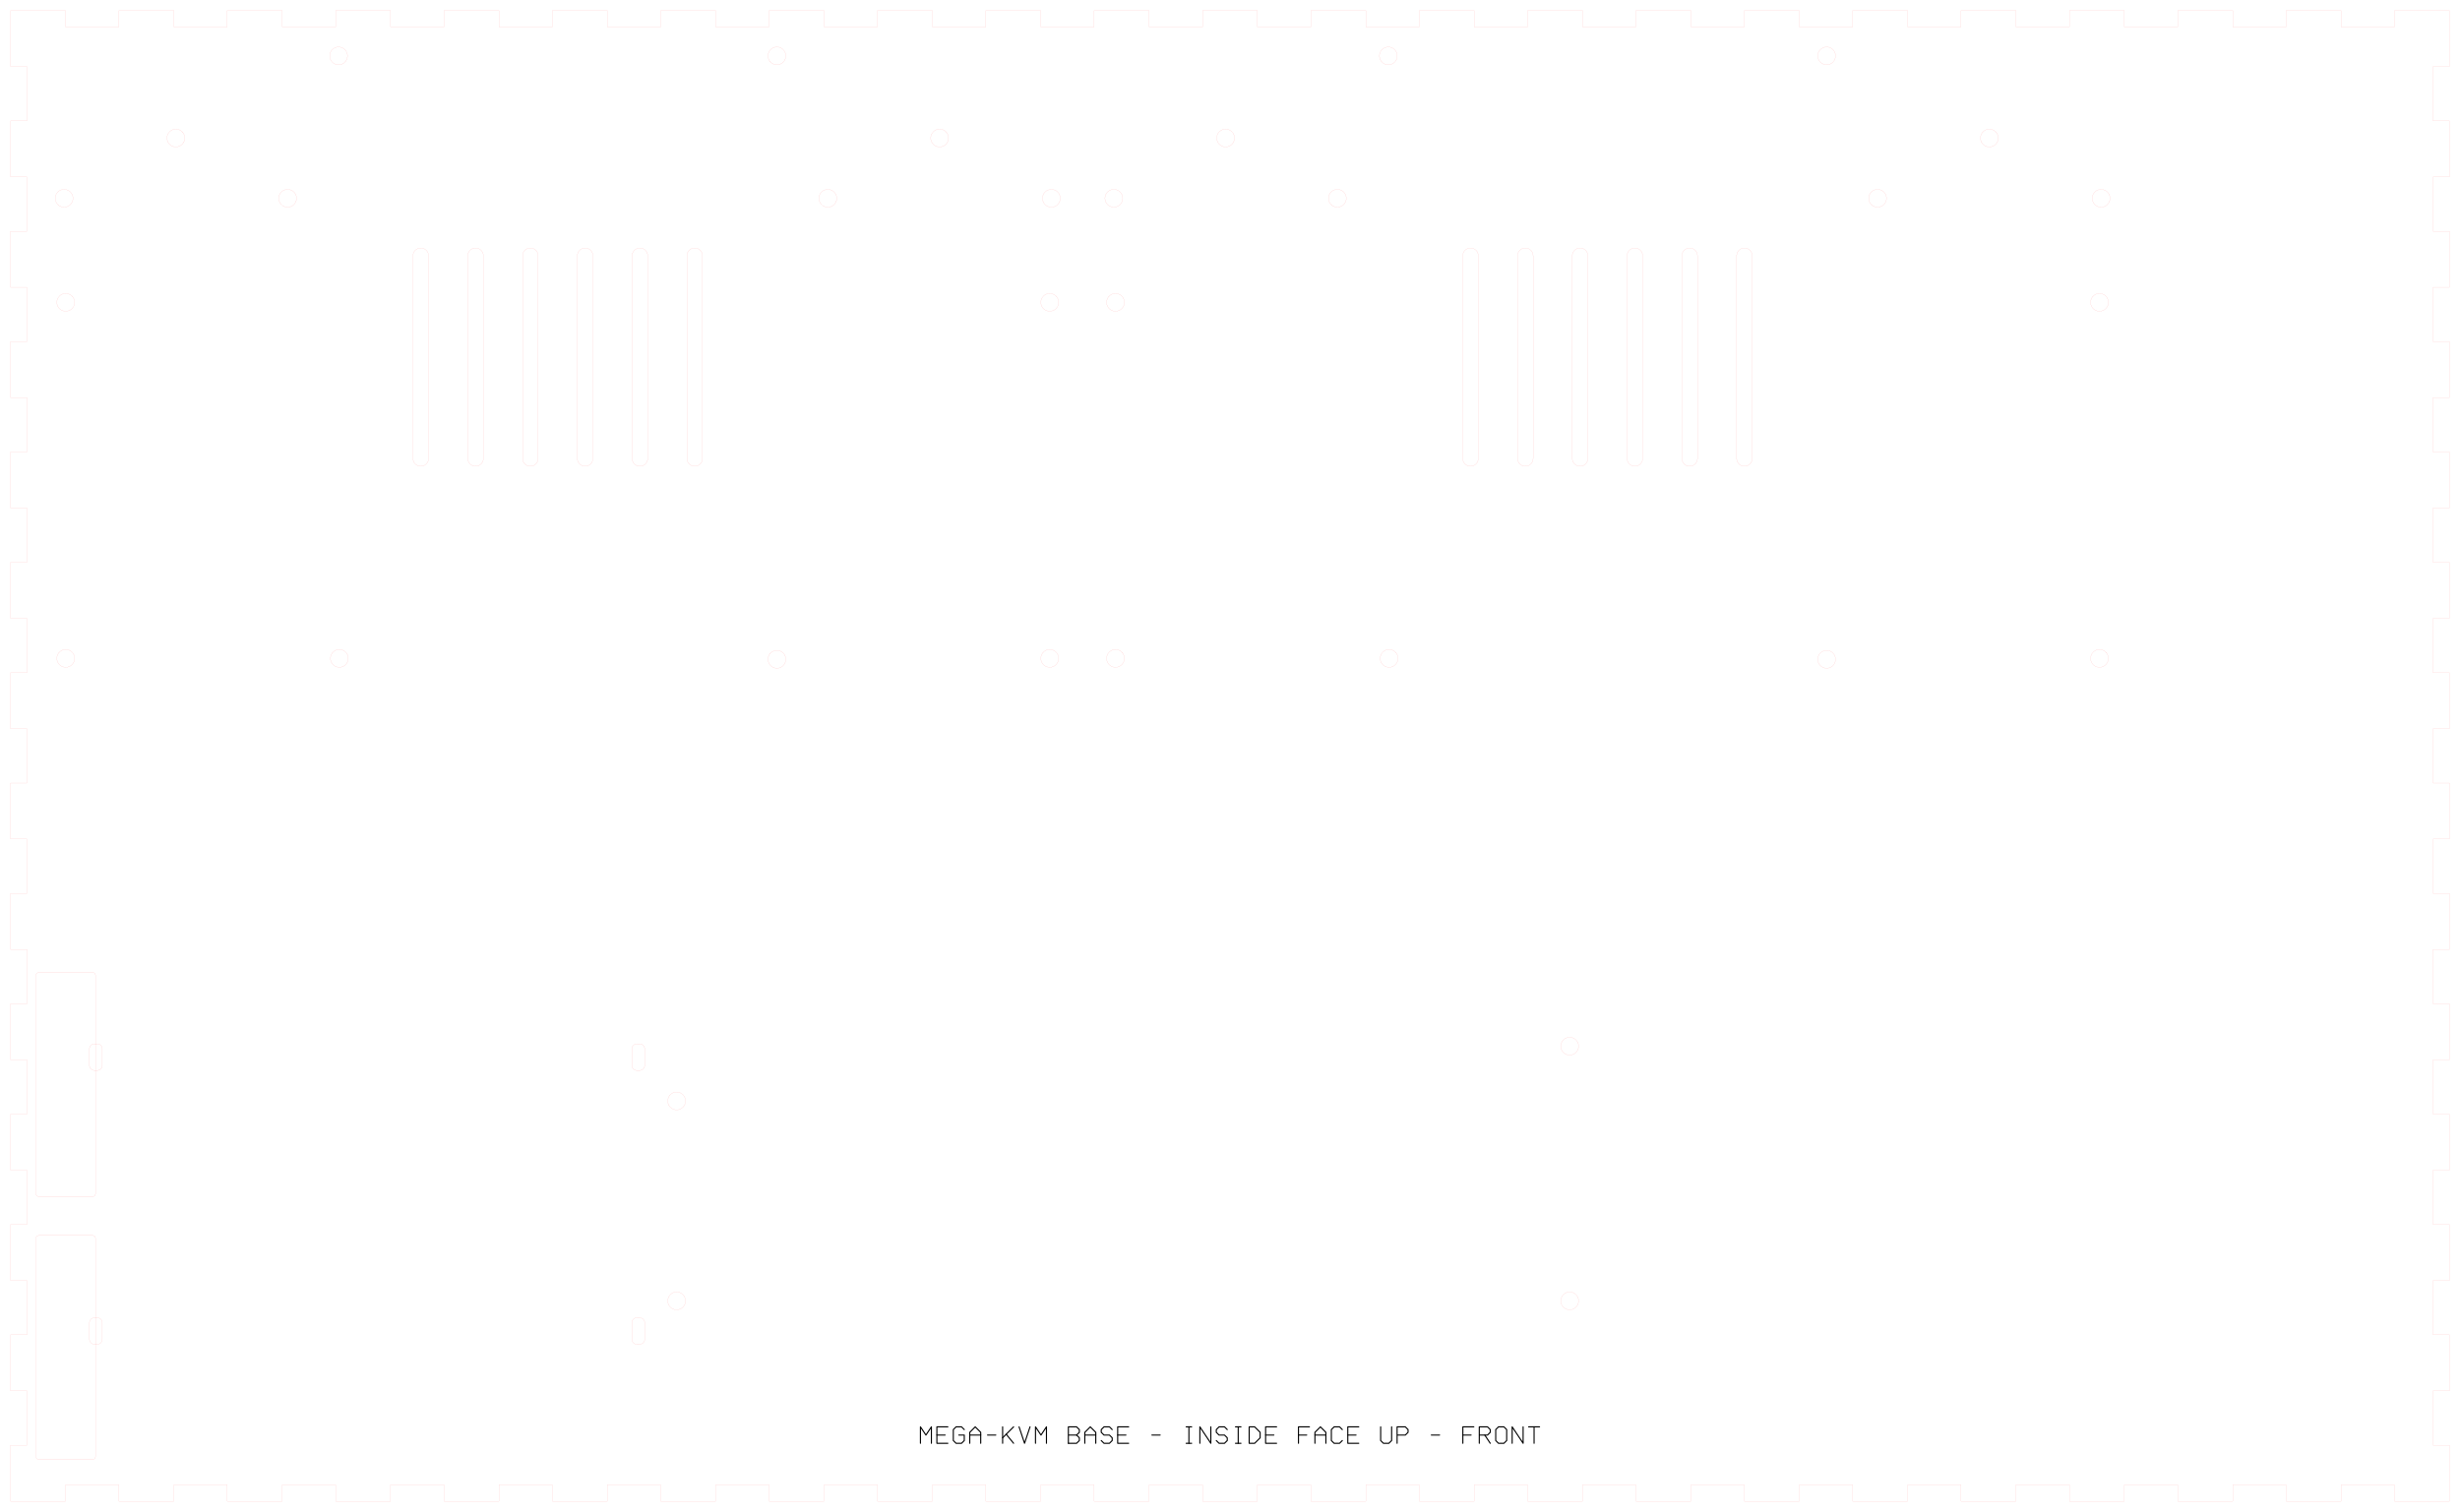
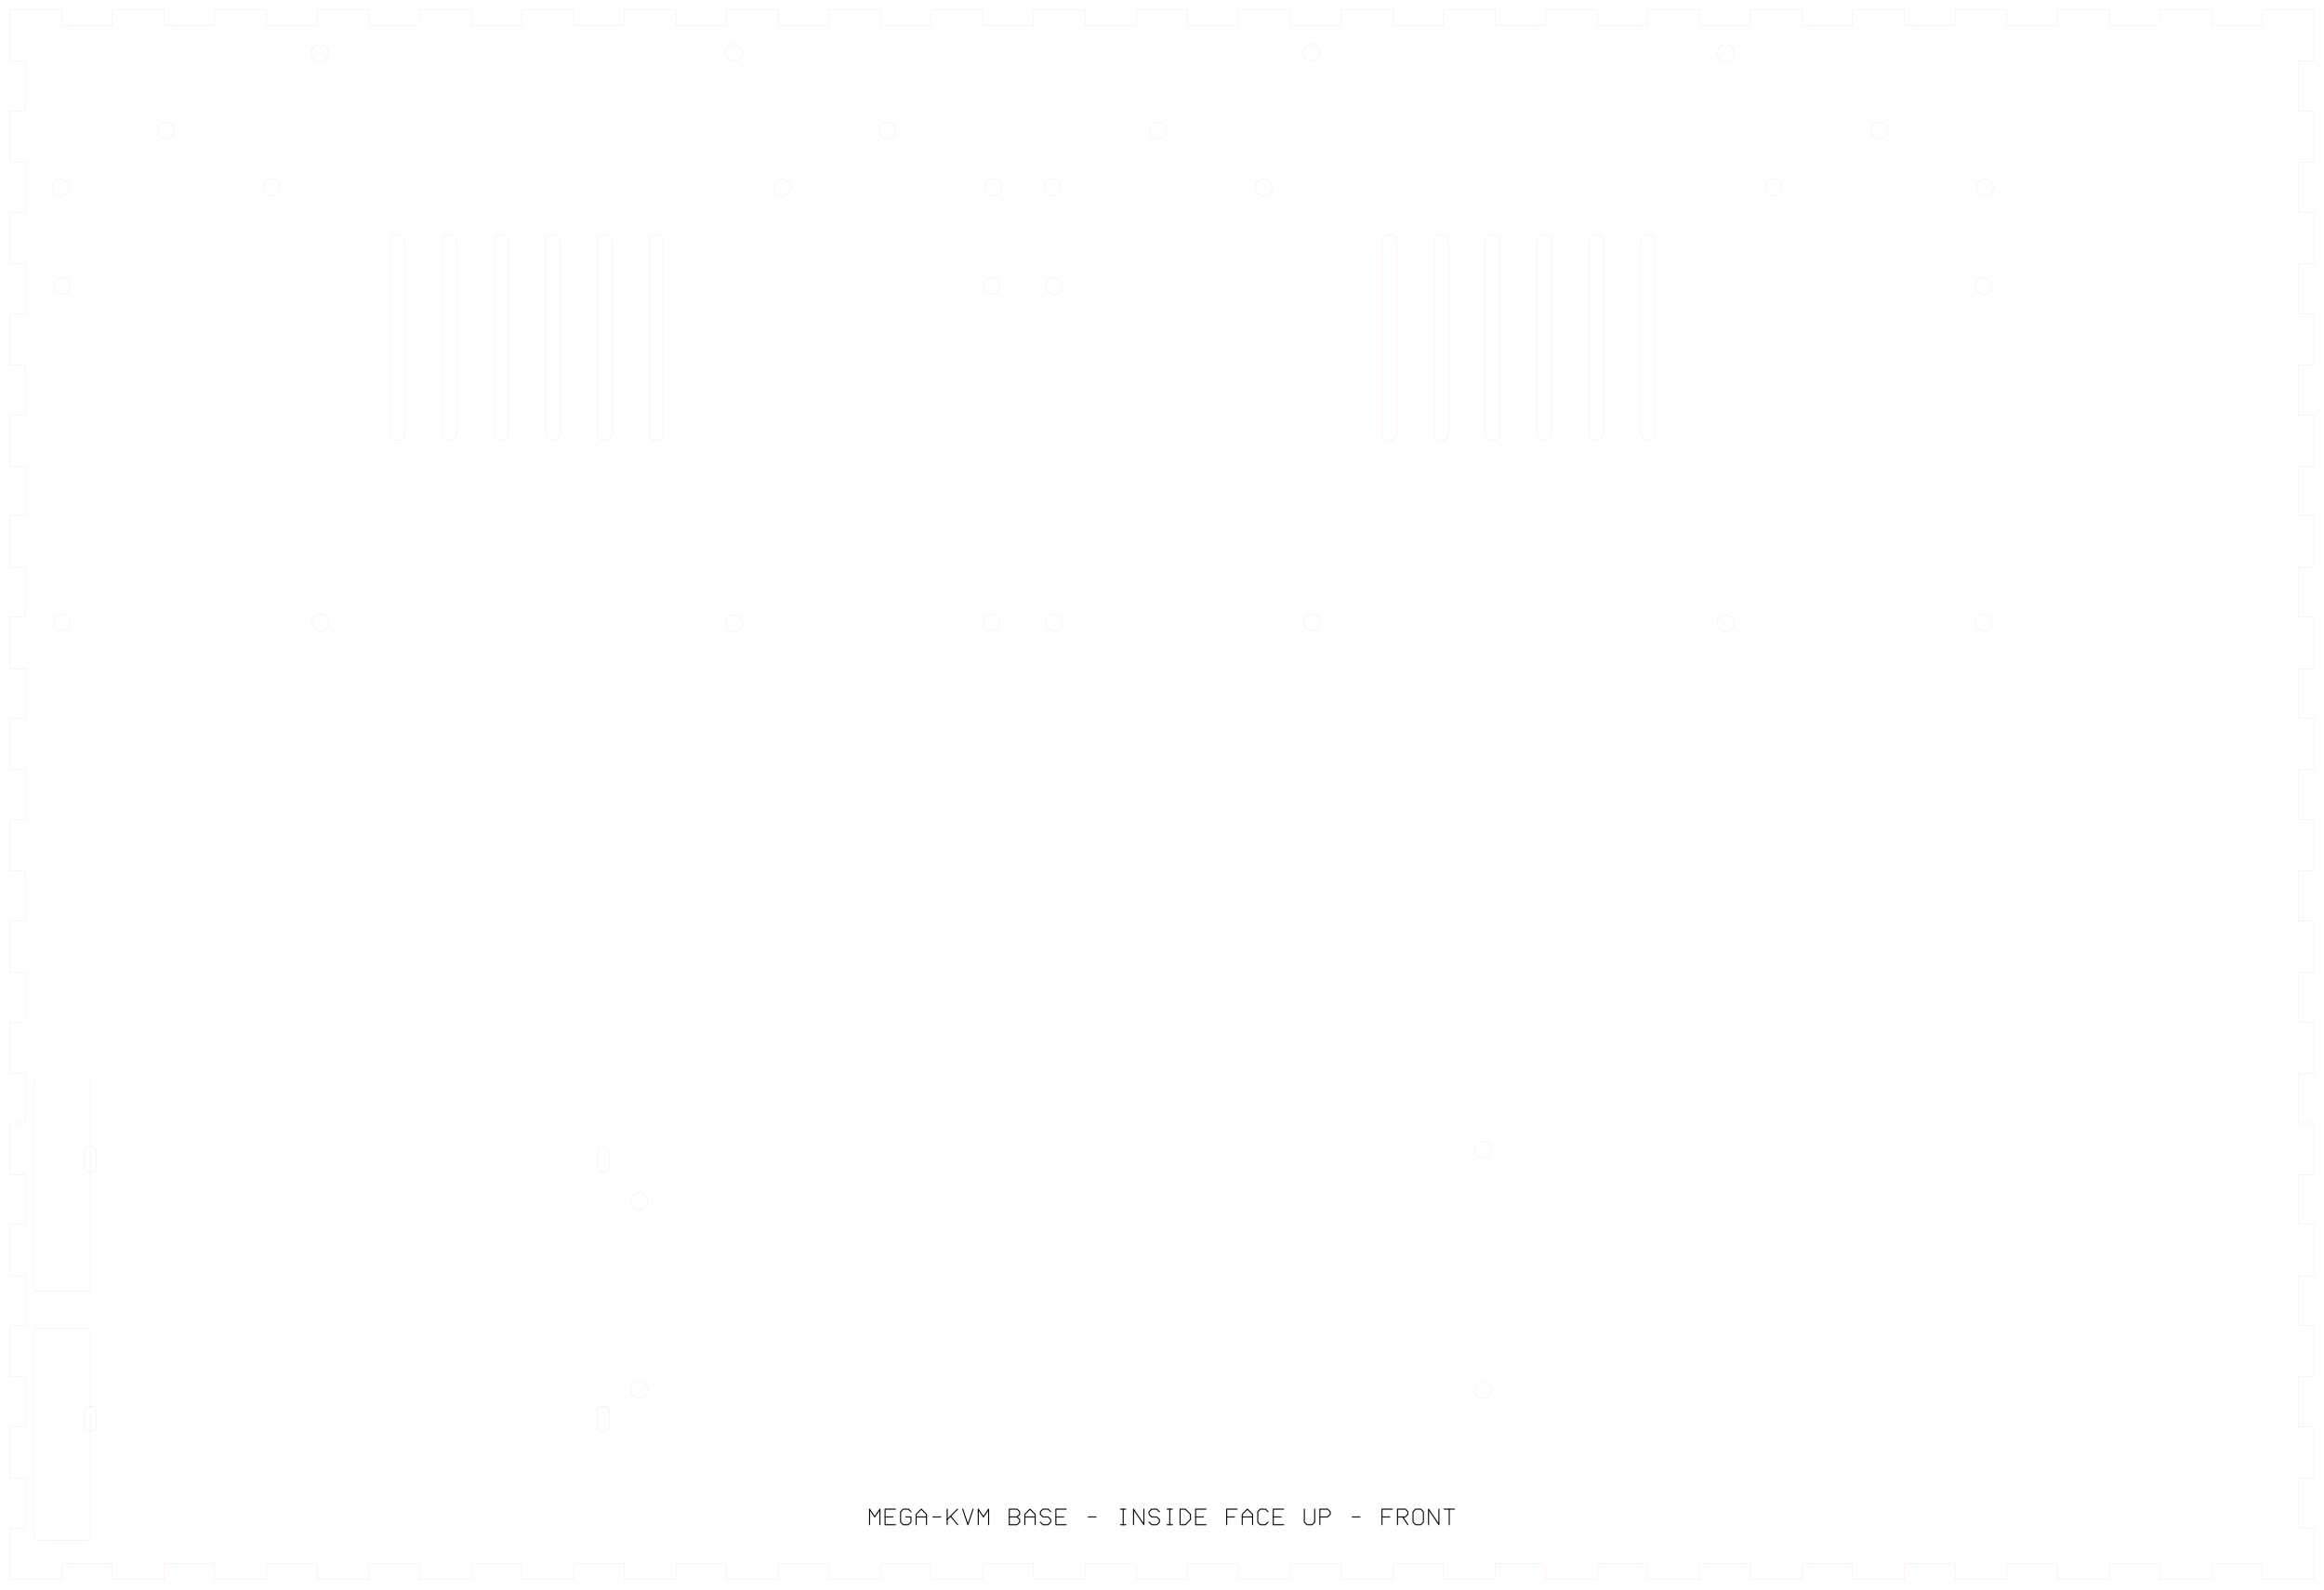
- <svg xmlns="http://www.w3.org/2000/svg" width="449.000mm" height="276.000mm" viewBox="0 0 449.000 276.000" version="1.1">
+ <svg xmlns="http://www.w3.org/2000/svg" width="449.000mm" height="307.000mm" viewBox="0 0 449.000 307.000" version="1.1">
  <g id="cut">
-     <path d="M 1.925,1.925 L 11.964,1.925 L 11.964,4.925 L 21.703,4.925 L 21.703,1.925 L 31.742,1.925 L 31.742,4.925 L 41.481,4.925 L 41.481,1.925 L 51.519,1.925 L 51.519,4.925 L 61.258,4.925 L 61.258,1.925 L 71.297,1.925 L 71.297,4.925 L 81.036,4.925 L 81.036,1.925 L 91.075,1.925 L 91.075,4.925 L 100.814,4.925 L 100.814,1.925 L 110.853,1.925 L 110.853,4.925 L 120.592,4.925 L 120.592,1.925 L 130.631,1.925 L 130.631,4.925 L 140.369,4.925 L 140.369,1.925 L 150.408,1.925 L 150.408,4.925 L 160.147,4.925 L 160.147,1.925 L 170.186,1.925 L 170.186,4.925 L 179.925,4.925 L 179.925,1.925 L 189.964,1.925 L 189.964,4.925 L 199.703,4.925 L 199.703,1.925 L 209.742,1.925 L 209.742,4.925 L 219.481,4.925 L 219.481,1.925 L 229.519,1.925 L 229.519,4.925 L 239.258,4.925 L 239.258,1.925 L 249.297,1.925 L 249.297,4.925 L 259.036,4.925 L 259.036,1.925 L 269.075,1.925 L 269.075,4.925 L 278.814,4.925 L 278.814,1.925 L 288.853,1.925 L 288.853,4.925 L 298.592,4.925 L 298.592,1.925 L 308.631,1.925 L 308.631,4.925 L 318.369,4.925 L 318.369,1.925 L 328.408,1.925 L 328.408,4.925 L 338.147,4.925 L 338.147,1.925 L 348.186,1.925 L 348.186,4.925 L 357.925,4.925 L 357.925,1.925 L 367.964,1.925 L 367.964,4.925 L 377.703,4.925 L 377.703,1.925 L 387.742,1.925 L 387.742,4.925 L 397.481,4.925 L 397.481,1.925 L 407.519,1.925 L 407.519,4.925 L 417.258,4.925 L 417.258,1.925 L 427.297,1.925 L 427.297,4.925 L 437.036,4.925 L 437.036,1.925 L 447.075,1.925 L 447.075,12.149 L 444.075,12.149 L 444.075,22.073 L 447.075,22.073 L 447.075,32.297 L 444.075,32.297 L 444.075,42.221 L 447.075,42.221 L 447.075,52.445 L 444.075,52.445 L 444.075,62.369 L 447.075,62.369 L 447.075,72.594 L 444.075,72.594 L 444.075,82.518 L 447.075,82.518 L 447.075,92.742 L 444.075,92.742 L 444.075,102.666 L 447.075,102.666 L 447.075,112.89 L 444.075,112.89 L 444.075,122.814 L 447.075,122.814 L 447.075,133.038 L 444.075,133.038 L 444.075,142.962 L 447.075,142.962 L 447.075,153.186 L 444.075,153.186 L 444.075,163.11 L 447.075,163.11 L 447.075,173.334 L 444.075,173.334 L 444.075,183.258 L 447.075,183.258 L 447.075,193.482 L 444.075,193.482 L 444.075,203.406 L 447.075,203.406 L 447.075,213.631 L 444.075,213.631 L 444.075,223.555 L 447.075,223.555 L 447.075,233.779 L 444.075,233.779 L 444.075,243.703 L 447.075,243.703 L 447.075,253.927 L 444.075,253.927 L 444.075,263.851 L 447.075,263.851 L 447.075,274.075 L 437.036,274.075 L 437.036,271.075 L 427.297,271.075 L 427.297,274.075 L 417.258,274.075 L 417.258,271.075 L 407.519,271.075 L 407.519,274.075 L 397.481,274.075 L 397.481,271.075 L 387.742,271.075 L 387.742,274.075 L 377.703,274.075 L 377.703,271.075 L 367.964,271.075 L 367.964,274.075 L 357.925,274.075 L 357.925,271.075 L 348.186,271.075 L 348.186,274.075 L 338.147,274.075 L 338.147,271.075 L 328.408,271.075 L 328.408,274.075 L 318.369,274.075 L 318.369,271.075 L 308.631,271.075 L 308.631,274.075 L 298.592,274.075 L 298.592,271.075 L 288.853,271.075 L 288.853,274.075 L 278.814,274.075 L 278.814,271.075 L 269.075,271.075 L 269.075,274.075 L 259.036,274.075 L 259.036,271.075 L 249.297,271.075 L 249.297,274.075 L 239.258,274.075 L 239.258,271.075 L 229.519,271.075 L 229.519,274.075 L 219.481,274.075 L 219.481,271.075 L 209.742,271.075 L 209.742,274.075 L 199.703,274.075 L 199.703,271.075 L 189.964,271.075 L 189.964,274.075 L 179.925,274.075 L 179.925,271.075 L 170.186,271.075 L 170.186,274.075 L 160.147,274.075 L 160.147,271.075 L 150.408,271.075 L 150.408,274.075 L 140.369,274.075 L 140.369,271.075 L 130.631,271.075 L 130.631,274.075 L 120.592,274.075 L 120.592,271.075 L 110.853,271.075 L 110.853,274.075 L 100.814,274.075 L 100.814,271.075 L 91.075,271.075 L 91.075,274.075 L 81.036,274.075 L 81.036,271.075 L 71.297,271.075 L 71.297,274.075 L 61.258,274.075 L 61.258,271.075 L 51.519,271.075 L 51.519,274.075 L 41.481,274.075 L 41.481,271.075 L 31.742,271.075 L 31.742,274.075 L 21.703,274.075 L 21.703,271.075 L 11.964,271.075 L 11.964,274.075 L 1.925,274.075 L 1.925,263.851 L 4.925,263.851 L 4.925,253.927 L 1.925,253.927 L 1.925,243.703 L 4.925,243.703 L 4.925,233.779 L 1.925,233.779 L 1.925,223.555 L 4.925,223.555 L 4.925,213.631 L 1.925,213.631 L 1.925,203.406 L 4.925,203.406 L 4.925,193.482 L 1.925,193.482 L 1.925,183.258 L 4.925,183.258 L 4.925,173.334 L 1.925,173.334 L 1.925,163.11 L 4.925,163.11 L 4.925,153.186 L 1.925,153.186 L 1.925,142.962 L 4.925,142.962 L 4.925,133.038 L 1.925,133.038 L 1.925,122.814 L 4.925,122.814 L 4.925,112.89 L 1.925,112.89 L 1.925,102.666 L 4.925,102.666 L 4.925,92.742 L 1.925,92.742 L 1.925,82.518 L 4.925,82.518 L 4.925,72.594 L 1.925,72.594 L 1.925,62.369 L 4.925,62.369 L 4.925,52.445 L 1.925,52.445 L 1.925,42.221 L 4.925,42.221 L 4.925,32.297 L 1.925,32.297 L 1.925,22.073 L 4.925,22.073 L 4.925,12.149 L 1.925,12.149 Z" style="fill:none;stroke:#ff0000;stroke-width:0.01" />
+     <path d="M 1.925,1.925 L 11.964,1.925 L 11.964,4.925 L 21.703,4.925 L 21.703,1.925 L 31.742,1.925 L 31.742,4.925 L 41.481,4.925 L 41.481,1.925 L 51.519,1.925 L 51.519,4.925 L 61.258,4.925 L 61.258,1.925 L 71.297,1.925 L 71.297,4.925 L 81.036,4.925 L 81.036,1.925 L 91.075,1.925 L 91.075,4.925 L 100.814,4.925 L 100.814,1.925 L 110.853,1.925 L 110.853,4.925 L 120.592,4.925 L 120.592,1.925 L 130.631,1.925 L 130.631,4.925 L 140.369,4.925 L 140.369,1.925 L 150.408,1.925 L 150.408,4.925 L 160.147,4.925 L 160.147,1.925 L 170.186,1.925 L 170.186,4.925 L 179.925,4.925 L 179.925,1.925 L 189.964,1.925 L 189.964,4.925 L 199.703,4.925 L 199.703,1.925 L 209.742,1.925 L 209.742,4.925 L 219.481,4.925 L 219.481,1.925 L 229.519,1.925 L 229.519,4.925 L 239.258,4.925 L 239.258,1.925 L 249.297,1.925 L 249.297,4.925 L 259.036,4.925 L 259.036,1.925 L 269.075,1.925 L 269.075,4.925 L 278.814,4.925 L 278.814,1.925 L 288.853,1.925 L 288.853,4.925 L 298.592,4.925 L 298.592,1.925 L 308.631,1.925 L 308.631,4.925 L 318.369,4.925 L 318.369,1.925 L 328.408,1.925 L 328.408,4.925 L 338.147,4.925 L 338.147,1.925 L 348.186,1.925 L 348.186,4.925 L 357.925,4.925 L 357.925,1.925 L 367.964,1.925 L 367.964,4.925 L 377.703,4.925 L 377.703,1.925 L 387.742,1.925 L 387.742,4.925 L 397.481,4.925 L 397.481,1.925 L 407.519,1.925 L 407.519,4.925 L 417.258,4.925 L 417.258,1.925 L 427.297,1.925 L 427.297,4.925 L 437.036,4.925 L 437.036,1.925 L 447.075,1.925 L 447.075,11.849 L 444.075,11.849 L 444.075,21.473 L 447.075,21.473 L 447.075,31.398 L 444.075,31.398 L 444.075,41.022 L 447.075,41.022 L 447.075,50.946 L 444.075,50.946 L 444.075,60.57 L 447.075,60.57 L 447.075,70.494 L 444.075,70.494 L 444.075,80.118 L 447.075,80.118 L 447.075,90.043 L 444.075,90.043 L 444.075,99.667 L 447.075,99.667 L 447.075,109.591 L 444.075,109.591 L 444.075,119.215 L 447.075,119.215 L 447.075,129.139 L 444.075,129.139 L 444.075,138.764 L 447.075,138.764 L 447.075,148.688 L 444.075,148.688 L 444.075,158.312 L 447.075,158.312 L 447.075,168.236 L 444.075,168.236 L 444.075,177.861 L 447.075,177.861 L 447.075,187.785 L 444.075,187.785 L 444.075,197.409 L 447.075,197.409 L 447.075,207.333 L 444.075,207.333 L 444.075,216.957 L 447.075,216.957 L 447.075,226.881 L 444.075,226.881 L 444.075,236.506 L 447.075,236.506 L 447.075,246.43 L 444.075,246.43 L 444.075,256.054 L 447.075,256.054 L 447.075,265.978 L 444.075,265.978 L 444.075,275.602 L 447.075,275.602 L 447.075,285.527 L 444.075,285.527 L 444.075,295.151 L 447.075,295.151 L 447.075,305.075 L 437.036,305.075 L 437.036,302.075 L 427.297,302.075 L 427.297,305.075 L 417.258,305.075 L 417.258,302.075 L 407.519,302.075 L 407.519,305.075 L 397.481,305.075 L 397.481,302.075 L 387.742,302.075 L 387.742,305.075 L 377.703,305.075 L 377.703,302.075 L 367.964,302.075 L 367.964,305.075 L 357.925,305.075 L 357.925,302.075 L 348.186,302.075 L 348.186,305.075 L 338.147,305.075 L 338.147,302.075 L 328.408,302.075 L 328.408,305.075 L 318.369,305.075 L 318.369,302.075 L 308.631,302.075 L 308.631,305.075 L 298.592,305.075 L 298.592,302.075 L 288.853,302.075 L 288.853,305.075 L 278.814,305.075 L 278.814,302.075 L 269.075,302.075 L 269.075,305.075 L 259.036,305.075 L 259.036,302.075 L 249.297,302.075 L 249.297,305.075 L 239.258,305.075 L 239.258,302.075 L 229.519,302.075 L 229.519,305.075 L 219.481,305.075 L 219.481,302.075 L 209.742,302.075 L 209.742,305.075 L 199.703,305.075 L 199.703,302.075 L 189.964,302.075 L 189.964,305.075 L 179.925,305.075 L 179.925,302.075 L 170.186,302.075 L 170.186,305.075 L 160.147,305.075 L 160.147,302.075 L 150.408,302.075 L 150.408,305.075 L 140.369,305.075 L 140.369,302.075 L 130.631,302.075 L 130.631,305.075 L 120.592,305.075 L 120.592,302.075 L 110.853,302.075 L 110.853,305.075 L 100.814,305.075 L 100.814,302.075 L 91.075,302.075 L 91.075,305.075 L 81.036,305.075 L 81.036,302.075 L 71.297,302.075 L 71.297,305.075 L 61.258,305.075 L 61.258,302.075 L 51.519,302.075 L 51.519,305.075 L 41.481,305.075 L 41.481,302.075 L 31.742,302.075 L 31.742,305.075 L 21.703,305.075 L 21.703,302.075 L 11.964,302.075 L 11.964,305.075 L 1.925,305.075 L 1.925,295.151 L 4.925,295.151 L 4.925,285.527 L 1.925,285.527 L 1.925,275.602 L 4.925,275.602 L 4.925,265.978 L 1.925,265.978 L 1.925,256.054 L 4.925,256.054 L 4.925,246.43 L 1.925,246.43 L 1.925,236.506 L 4.925,236.506 L 4.925,226.881 L 1.925,226.881 L 1.925,216.957 L 4.925,216.957 L 4.925,207.333 L 1.925,207.333 L 1.925,197.409 L 4.925,197.409 L 4.925,187.785 L 1.925,187.785 L 1.925,177.861 L 4.925,177.861 L 4.925,168.236 L 1.925,168.236 L 1.925,158.312 L 4.925,158.312 L 4.925,148.688 L 1.925,148.688 L 1.925,138.764 L 4.925,138.764 L 4.925,129.139 L 1.925,129.139 L 1.925,119.215 L 4.925,119.215 L 4.925,109.591 L 1.925,109.591 L 1.925,99.667 L 4.925,99.667 L 4.925,90.043 L 1.925,90.043 L 1.925,80.118 L 4.925,80.118 L 4.925,70.494 L 1.925,70.494 L 1.925,60.57 L 4.925,60.57 L 4.925,50.946 L 1.925,50.946 L 1.925,41.022 L 4.925,41.022 L 4.925,31.398 L 1.925,31.398 L 1.925,21.473 L 4.925,21.473 L 4.925,11.849 L 1.925,11.849 Z" style="fill:none;stroke:#ff0000;stroke-width:0.01" />
    <circle cx="253.54" cy="120.2" r="1.625" style="fill:none;stroke:#ff0000;stroke-width:0.01" />
    <circle cx="253.4" cy="10.2" r="1.625" style="fill:none;stroke:#ff0000;stroke-width:0.01" />
    <circle cx="333.4" cy="120.37" r="1.625" style="fill:none;stroke:#ff0000;stroke-width:0.01" />
    <circle cx="333.4" cy="10.2" r="1.625" style="fill:none;stroke:#ff0000;stroke-width:0.01" />
    <circle cx="244.1" cy="36.2" r="1.625" style="fill:none;stroke:#ff0000;stroke-width:0.01" />
    <circle cx="203.3" cy="36.2" r="1.625" style="fill:none;stroke:#ff0000;stroke-width:0.01" />
    <circle cx="223.7" cy="25.2" r="1.625" style="fill:none;stroke:#ff0000;stroke-width:0.01" />
    <circle cx="383.5" cy="36.2" r="1.625" style="fill:none;stroke:#ff0000;stroke-width:0.01" />
    <circle cx="342.7" cy="36.2" r="1.625" style="fill:none;stroke:#ff0000;stroke-width:0.01" />
    <circle cx="363.1" cy="25.2" r="1.625" style="fill:none;stroke:#ff0000;stroke-width:0.01" />
    <circle cx="383.2" cy="120.2" r="1.625" style="fill:none;stroke:#ff0000;stroke-width:0.01" />
    <circle cx="203.6" cy="120.2" r="1.625" style="fill:none;stroke:#ff0000;stroke-width:0.01" />
    <circle cx="383.2" cy="55.2" r="1.625" style="fill:none;stroke:#ff0000;stroke-width:0.01" />
    <circle cx="203.6" cy="55.2" r="1.625" style="fill:none;stroke:#ff0000;stroke-width:0.01" />
    <circle cx="61.94" cy="120.2" r="1.625" style="fill:none;stroke:#ff0000;stroke-width:0.01" />
    <circle cx="61.8" cy="10.2" r="1.625" style="fill:none;stroke:#ff0000;stroke-width:0.01" />
    <circle cx="141.8" cy="120.37" r="1.625" style="fill:none;stroke:#ff0000;stroke-width:0.01" />
    <circle cx="141.8" cy="10.2" r="1.625" style="fill:none;stroke:#ff0000;stroke-width:0.01" />
    <circle cx="52.5" cy="36.2" r="1.625" style="fill:none;stroke:#ff0000;stroke-width:0.01" />
    <circle cx="11.7" cy="36.2" r="1.625" style="fill:none;stroke:#ff0000;stroke-width:0.01" />
    <circle cx="32.1" cy="25.2" r="1.625" style="fill:none;stroke:#ff0000;stroke-width:0.01" />
    <circle cx="191.9" cy="36.2" r="1.625" style="fill:none;stroke:#ff0000;stroke-width:0.01" />
    <circle cx="151.1" cy="36.2" r="1.625" style="fill:none;stroke:#ff0000;stroke-width:0.01" />
    <circle cx="171.5" cy="25.2" r="1.625" style="fill:none;stroke:#ff0000;stroke-width:0.01" />
    <circle cx="191.6" cy="120.2" r="1.625" style="fill:none;stroke:#ff0000;stroke-width:0.01" />
    <circle cx="12" cy="120.2" r="1.625" style="fill:none;stroke:#ff0000;stroke-width:0.01" />
    <circle cx="191.6" cy="55.2" r="1.625" style="fill:none;stroke:#ff0000;stroke-width:0.01" />
    <circle cx="12" cy="55.2" r="1.625" style="fill:none;stroke:#ff0000;stroke-width:0.01" />
-     <circle cx="286.5" cy="191" r="1.625" style="fill:none;stroke:#ff0000;stroke-width:0.01" />
-     <circle cx="286.5" cy="237.5" r="1.625" style="fill:none;stroke:#ff0000;stroke-width:0.01" />
-     <circle cx="123.5" cy="237.5" r="1.625" style="fill:none;stroke:#ff0000;stroke-width:0.01" />
-     <circle cx="123.5" cy="201" r="1.625" style="fill:none;stroke:#ff0000;stroke-width:0.01" />
-     <path d="M 17.25,240.575 L 17.75,240.575 A 0.925,0.925 0 0 1 18.675,241.5 L 18.675,244.5 A 0.925,0.925 0 0 1 17.75,245.425 L 17.25,245.425 A 0.925,0.925 0 0 1 16.325,244.5 L 16.325,241.5 A 0.925,0.925 0 0 1 17.25,240.575 Z" style="fill:none;stroke:#ff0000;stroke-width:0.01" />
-     <path d="M 116.25,240.575 L 116.75,240.575 A 0.925,0.925 0 0 1 117.675,241.5 L 117.675,244.5 A 0.925,0.925 0 0 1 116.75,245.425 L 116.25,245.425 A 0.925,0.925 0 0 1 115.325,244.5 L 115.325,241.5 A 0.925,0.925 0 0 1 116.25,240.575 Z" style="fill:none;stroke:#ff0000;stroke-width:0.01" />
-     <path d="M 17.25,190.575 L 17.75,190.575 A 0.925,0.925 0 0 1 18.675,191.5 L 18.675,194.5 A 0.925,0.925 0 0 1 17.75,195.425 L 17.25,195.425 A 0.925,0.925 0 0 1 16.325,194.5 L 16.325,191.5 A 0.925,0.925 0 0 1 17.25,190.575 Z" style="fill:none;stroke:#ff0000;stroke-width:0.01" />
-     <path d="M 116.25,190.575 L 116.75,190.575 A 0.925,0.925 0 0 1 117.675,191.5 L 117.675,194.5 A 0.925,0.925 0 0 1 116.75,195.425 L 116.25,195.425 A 0.925,0.925 0 0 1 115.325,194.5 L 115.325,191.5 A 0.925,0.925 0 0 1 116.25,190.575 Z" style="fill:none;stroke:#ff0000;stroke-width:0.01" />
-     <path d="M 7,225.575 L 17,225.575 A 0.425,0.425 0 0 1 17.425,226 L 17.425,266 A 0.425,0.425 0 0 1 17,266.425 L 7,266.425 A 0.425,0.425 0 0 1 6.575,266 L 6.575,226 A 0.425,0.425 0 0 1 7,225.575 Z" style="fill:none;stroke:#ff0000;stroke-width:0.01" />
-     <path d="M 7,177.575 L 17,177.575 A 0.425,0.425 0 0 1 17.425,178 L 17.425,218 A 0.425,0.425 0 0 1 17,218.425 L 7,218.425 A 0.425,0.425 0 0 1 6.575,218 L 6.575,178 A 0.425,0.425 0 0 1 7,177.575 Z" style="fill:none;stroke:#ff0000;stroke-width:0.01" />
+     <circle cx="286.5" cy="222" r="1.625" style="fill:none;stroke:#ff0000;stroke-width:0.01" />
+     <circle cx="123.5" cy="232" r="1.625" style="fill:none;stroke:#ff0000;stroke-width:0.01" />
+     <circle cx="123.5" cy="268.5" r="1.625" style="fill:none;stroke:#ff0000;stroke-width:0.01" />
+     <circle cx="286.5" cy="268.5" r="1.625" style="fill:none;stroke:#ff0000;stroke-width:0.01" />
+     <path d="M 17.25,271.575 L 17.75,271.575 A 0.925,0.925 0 0 1 18.675,272.5 L 18.675,275.5 A 0.925,0.925 0 0 1 17.75,276.425 L 17.25,276.425 A 0.925,0.925 0 0 1 16.325,275.5 L 16.325,272.5 A 0.925,0.925 0 0 1 17.25,271.575 Z" style="fill:none;stroke:#ff0000;stroke-width:0.01" />
+     <path d="M 116.25,271.575 L 116.75,271.575 A 0.925,0.925 0 0 1 117.675,272.5 L 117.675,275.5 A 0.925,0.925 0 0 1 116.75,276.425 L 116.25,276.425 A 0.925,0.925 0 0 1 115.325,275.5 L 115.325,272.5 A 0.925,0.925 0 0 1 116.25,271.575 Z" style="fill:none;stroke:#ff0000;stroke-width:0.01" />
+     <path d="M 17.25,221.575 L 17.75,221.575 A 0.925,0.925 0 0 1 18.675,222.5 L 18.675,225.5 A 0.925,0.925 0 0 1 17.75,226.425 L 17.25,226.425 A 0.925,0.925 0 0 1 16.325,225.5 L 16.325,222.5 A 0.925,0.925 0 0 1 17.25,221.575 Z" style="fill:none;stroke:#ff0000;stroke-width:0.01" />
+     <path d="M 116.25,221.575 L 116.75,221.575 A 0.925,0.925 0 0 1 117.675,222.5 L 117.675,225.5 A 0.925,0.925 0 0 1 116.75,226.425 L 116.25,226.425 A 0.925,0.925 0 0 1 115.325,225.5 L 115.325,222.5 A 0.925,0.925 0 0 1 116.25,221.575 Z" style="fill:none;stroke:#ff0000;stroke-width:0.01" />
+     <path d="M 7,256.575 L 17,256.575 A 0.425,0.425 0 0 1 17.425,257 L 17.425,297 A 0.425,0.425 0 0 1 17,297.425 L 7,297.425 A 0.425,0.425 0 0 1 6.575,297 L 6.575,257 A 0.425,0.425 0 0 1 7,256.575 Z" style="fill:none;stroke:#ff0000;stroke-width:0.01" />
+     <path d="M 7,208.575 L 17,208.575 A 0.425,0.425 0 0 1 17.425,209 L 17.425,249 A 0.425,0.425 0 0 1 17,249.425 L 7,249.425 A 0.425,0.425 0 0 1 6.575,249 L 6.575,209 A 0.425,0.425 0 0 1 7,208.575 Z" style="fill:none;stroke:#ff0000;stroke-width:0.01" />
    <path d="M 268.4,45.275 L 268.4,45.275 A 1.425,1.425 0 0 1 269.825,46.7 L 269.825,83.7 A 1.425,1.425 0 0 1 268.4,85.125 L 268.4,85.125 A 1.425,1.425 0 0 1 266.975,83.7 L 266.975,46.7 A 1.425,1.425 0 0 1 268.4,45.275 Z" style="fill:none;stroke:#ff0000;stroke-width:0.01" />
    <path d="M 278.4,45.275 L 278.4,45.275 A 1.425,1.425 0 0 1 279.825,46.7 L 279.825,83.7 A 1.425,1.425 0 0 1 278.4,85.125 L 278.4,85.125 A 1.425,1.425 0 0 1 276.975,83.7 L 276.975,46.7 A 1.425,1.425 0 0 1 278.4,45.275 Z" style="fill:none;stroke:#ff0000;stroke-width:0.01" />
    <path d="M 288.4,45.275 L 288.4,45.275 A 1.425,1.425 0 0 1 289.825,46.7 L 289.825,83.7 A 1.425,1.425 0 0 1 288.4,85.125 L 288.4,85.125 A 1.425,1.425 0 0 1 286.975,83.7 L 286.975,46.7 A 1.425,1.425 0 0 1 288.4,45.275 Z" style="fill:none;stroke:#ff0000;stroke-width:0.01" />
    <path d="M 298.4,45.275 L 298.4,45.275 A 1.425,1.425 0 0 1 299.825,46.7 L 299.825,83.7 A 1.425,1.425 0 0 1 298.4,85.125 L 298.4,85.125 A 1.425,1.425 0 0 1 296.975,83.7 L 296.975,46.7 A 1.425,1.425 0 0 1 298.4,45.275 Z" style="fill:none;stroke:#ff0000;stroke-width:0.01" />
    <path d="M 308.4,45.275 L 308.4,45.275 A 1.425,1.425 0 0 1 309.825,46.7 L 309.825,83.7 A 1.425,1.425 0 0 1 308.4,85.125 L 308.4,85.125 A 1.425,1.425 0 0 1 306.975,83.7 L 306.975,46.7 A 1.425,1.425 0 0 1 308.4,45.275 Z" style="fill:none;stroke:#ff0000;stroke-width:0.01" />
    <path d="M 318.4,45.275 L 318.4,45.275 A 1.425,1.425 0 0 1 319.825,46.7 L 319.825,83.7 A 1.425,1.425 0 0 1 318.4,85.125 L 318.4,85.125 A 1.425,1.425 0 0 1 316.975,83.7 L 316.975,46.7 A 1.425,1.425 0 0 1 318.4,45.275 Z" style="fill:none;stroke:#ff0000;stroke-width:0.01" />
    <path d="M 76.8,45.275 L 76.8,45.275 A 1.425,1.425 0 0 1 78.225,46.7 L 78.225,83.7 A 1.425,1.425 0 0 1 76.8,85.125 L 76.8,85.125 A 1.425,1.425 0 0 1 75.375,83.7 L 75.375,46.7 A 1.425,1.425 0 0 1 76.8,45.275 Z" style="fill:none;stroke:#ff0000;stroke-width:0.01" />
    <path d="M 86.8,45.275 L 86.8,45.275 A 1.425,1.425 0 0 1 88.225,46.7 L 88.225,83.7 A 1.425,1.425 0 0 1 86.8,85.125 L 86.8,85.125 A 1.425,1.425 0 0 1 85.375,83.7 L 85.375,46.7 A 1.425,1.425 0 0 1 86.8,45.275 Z" style="fill:none;stroke:#ff0000;stroke-width:0.01" />
    <path d="M 96.8,45.275 L 96.8,45.275 A 1.425,1.425 0 0 1 98.225,46.7 L 98.225,83.7 A 1.425,1.425 0 0 1 96.8,85.125 L 96.8,85.125 A 1.425,1.425 0 0 1 95.375,83.7 L 95.375,46.7 A 1.425,1.425 0 0 1 96.8,45.275 Z" style="fill:none;stroke:#ff0000;stroke-width:0.01" />
    <path d="M 106.8,45.275 L 106.8,45.275 A 1.425,1.425 0 0 1 108.225,46.7 L 108.225,83.7 A 1.425,1.425 0 0 1 106.8,85.125 L 106.8,85.125 A 1.425,1.425 0 0 1 105.375,83.7 L 105.375,46.7 A 1.425,1.425 0 0 1 106.8,45.275 Z" style="fill:none;stroke:#ff0000;stroke-width:0.01" />
    <path d="M 116.8,45.275 L 116.8,45.275 A 1.425,1.425 0 0 1 118.225,46.7 L 118.225,83.7 A 1.425,1.425 0 0 1 116.8,85.125 L 116.8,85.125 A 1.425,1.425 0 0 1 115.375,83.7 L 115.375,46.7 A 1.425,1.425 0 0 1 116.8,45.275 Z" style="fill:none;stroke:#ff0000;stroke-width:0.01" />
    <path d="M 126.8,45.275 L 126.8,45.275 A 1.425,1.425 0 0 1 128.225,46.7 L 128.225,83.7 A 1.425,1.425 0 0 1 126.8,85.125 L 126.8,85.125 A 1.425,1.425 0 0 1 125.375,83.7 L 125.375,46.7 A 1.425,1.425 0 0 1 126.8,45.275 Z" style="fill:none;stroke:#ff0000;stroke-width:0.01" />
  </g>
  <g id="engrave">
-     <path d="M 168,263.5 L 168,260.5 L 169,262 L 170,260.5 L 170,263.5" style="fill:none;stroke:#000000;stroke-width:0.2;stroke-linecap:round;stroke-linejoin:round" />
-     <path d="M 173,260.5 L 171,260.5 L 171,263.5 L 173,263.5" style="fill:none;stroke:#000000;stroke-width:0.2;stroke-linecap:round;stroke-linejoin:round" />
-     <path d="M 171,262 L 172.5,262" style="fill:none;stroke:#000000;stroke-width:0.2;stroke-linecap:round;stroke-linejoin:round" />
-     <path d="M 176,261 L 175.5,260.5 L 174.5,260.5 L 174,261 L 174,263 L 174.5,263.5 L 175.5,263.5 L 176,263 L 176,262 L 175,262" style="fill:none;stroke:#000000;stroke-width:0.2;stroke-linecap:round;stroke-linejoin:round" />
-     <path d="M 177,263.5 L 177,261.5 L 178,260.5 L 179,261.5 L 179,263.5" style="fill:none;stroke:#000000;stroke-width:0.2;stroke-linecap:round;stroke-linejoin:round" />
-     <path d="M 177,262 L 179,262" style="fill:none;stroke:#000000;stroke-width:0.2;stroke-linecap:round;stroke-linejoin:round" />
-     <path d="M 180.25,262 L 181.75,262" style="fill:none;stroke:#000000;stroke-width:0.2;stroke-linecap:round;stroke-linejoin:round" />
-     <path d="M 183,263.5 L 183,260.5" style="fill:none;stroke:#000000;stroke-width:0.2;stroke-linecap:round;stroke-linejoin:round" />
-     <path d="M 185,260.5 L 183,262.5" style="fill:none;stroke:#000000;stroke-width:0.2;stroke-linecap:round;stroke-linejoin:round" />
-     <path d="M 183.65,261.85 L 185,263.5" style="fill:none;stroke:#000000;stroke-width:0.2;stroke-linecap:round;stroke-linejoin:round" />
-     <path d="M 186,260.5 L 187,263.5 L 188,260.5" style="fill:none;stroke:#000000;stroke-width:0.2;stroke-linecap:round;stroke-linejoin:round" />
-     <path d="M 189,263.5 L 189,260.5 L 190,262 L 191,260.5 L 191,263.5" style="fill:none;stroke:#000000;stroke-width:0.2;stroke-linecap:round;stroke-linejoin:round" />
-     <path d="M 195,263.5 L 195,260.5 L 196.5,260.5 L 197,261 L 197,261.5 L 196.5,262 L 195,262" style="fill:none;stroke:#000000;stroke-width:0.2;stroke-linecap:round;stroke-linejoin:round" />
-     <path d="M 196.5,262 L 197,262.5 L 197,263 L 196.5,263.5 L 195,263.5" style="fill:none;stroke:#000000;stroke-width:0.2;stroke-linecap:round;stroke-linejoin:round" />
-     <path d="M 198,263.5 L 198,261.5 L 199,260.5 L 200,261.5 L 200,263.5" style="fill:none;stroke:#000000;stroke-width:0.2;stroke-linecap:round;stroke-linejoin:round" />
-     <path d="M 198,262 L 200,262" style="fill:none;stroke:#000000;stroke-width:0.2;stroke-linecap:round;stroke-linejoin:round" />
-     <path d="M 203,261 L 202.5,260.5 L 201.5,260.5 L 201,261 L 201,261.5 L 201.5,262 L 202.5,262 L 203,262.5 L 203,263 L 202.5,263.5 L 201.5,263.5 L 201,263" style="fill:none;stroke:#000000;stroke-width:0.2;stroke-linecap:round;stroke-linejoin:round" />
-     <path d="M 206,260.5 L 204,260.5 L 204,263.5 L 206,263.5" style="fill:none;stroke:#000000;stroke-width:0.2;stroke-linecap:round;stroke-linejoin:round" />
-     <path d="M 204,262 L 205.5,262" style="fill:none;stroke:#000000;stroke-width:0.2;stroke-linecap:round;stroke-linejoin:round" />
-     <path d="M 210.25,262 L 211.75,262" style="fill:none;stroke:#000000;stroke-width:0.2;stroke-linecap:round;stroke-linejoin:round" />
-     <path d="M 216.5,260.5 L 217.5,260.5" style="fill:none;stroke:#000000;stroke-width:0.2;stroke-linecap:round;stroke-linejoin:round" />
-     <path d="M 217,260.5 L 217,263.5" style="fill:none;stroke:#000000;stroke-width:0.2;stroke-linecap:round;stroke-linejoin:round" />
-     <path d="M 216.5,263.5 L 217.5,263.5" style="fill:none;stroke:#000000;stroke-width:0.2;stroke-linecap:round;stroke-linejoin:round" />
-     <path d="M 219,263.5 L 219,260.5 L 221,263.5 L 221,260.5" style="fill:none;stroke:#000000;stroke-width:0.2;stroke-linecap:round;stroke-linejoin:round" />
-     <path d="M 224,261 L 223.5,260.5 L 222.5,260.5 L 222,261 L 222,261.5 L 222.5,262 L 223.5,262 L 224,262.5 L 224,263 L 223.5,263.5 L 222.5,263.5 L 222,263" style="fill:none;stroke:#000000;stroke-width:0.2;stroke-linecap:round;stroke-linejoin:round" />
-     <path d="M 225.5,260.5 L 226.5,260.5" style="fill:none;stroke:#000000;stroke-width:0.2;stroke-linecap:round;stroke-linejoin:round" />
-     <path d="M 226,260.5 L 226,263.5" style="fill:none;stroke:#000000;stroke-width:0.2;stroke-linecap:round;stroke-linejoin:round" />
-     <path d="M 225.5,263.5 L 226.5,263.5" style="fill:none;stroke:#000000;stroke-width:0.2;stroke-linecap:round;stroke-linejoin:round" />
-     <path d="M 228,263.5 L 228,260.5 L 229,260.5 L 230,261.5 L 230,262.5 L 229,263.5 L 228,263.5" style="fill:none;stroke:#000000;stroke-width:0.2;stroke-linecap:round;stroke-linejoin:round" />
-     <path d="M 233,260.5 L 231,260.5 L 231,263.5 L 233,263.5" style="fill:none;stroke:#000000;stroke-width:0.2;stroke-linecap:round;stroke-linejoin:round" />
-     <path d="M 231,262 L 232.5,262" style="fill:none;stroke:#000000;stroke-width:0.2;stroke-linecap:round;stroke-linejoin:round" />
-     <path d="M 239,260.5 L 237,260.5 L 237,263.5" style="fill:none;stroke:#000000;stroke-width:0.2;stroke-linecap:round;stroke-linejoin:round" />
-     <path d="M 237,262 L 238.5,262" style="fill:none;stroke:#000000;stroke-width:0.2;stroke-linecap:round;stroke-linejoin:round" />
-     <path d="M 240,263.5 L 240,261.5 L 241,260.5 L 242,261.5 L 242,263.5" style="fill:none;stroke:#000000;stroke-width:0.2;stroke-linecap:round;stroke-linejoin:round" />
-     <path d="M 240,262 L 242,262" style="fill:none;stroke:#000000;stroke-width:0.2;stroke-linecap:round;stroke-linejoin:round" />
-     <path d="M 245,261 L 244.5,260.5 L 243.5,260.5 L 243,261 L 243,263 L 243.5,263.5 L 244.5,263.5 L 245,263" style="fill:none;stroke:#000000;stroke-width:0.2;stroke-linecap:round;stroke-linejoin:round" />
-     <path d="M 248,260.5 L 246,260.5 L 246,263.5 L 248,263.5" style="fill:none;stroke:#000000;stroke-width:0.2;stroke-linecap:round;stroke-linejoin:round" />
-     <path d="M 246,262 L 247.5,262" style="fill:none;stroke:#000000;stroke-width:0.2;stroke-linecap:round;stroke-linejoin:round" />
-     <path d="M 252,260.5 L 252,263 L 252.5,263.5 L 253.5,263.5 L 254,263 L 254,260.5" style="fill:none;stroke:#000000;stroke-width:0.2;stroke-linecap:round;stroke-linejoin:round" />
-     <path d="M 255,263.5 L 255,260.5 L 256.5,260.5 L 257,261 L 257,261.5 L 256.5,262 L 255,262" style="fill:none;stroke:#000000;stroke-width:0.2;stroke-linecap:round;stroke-linejoin:round" />
-     <path d="M 261.25,262 L 262.75,262" style="fill:none;stroke:#000000;stroke-width:0.2;stroke-linecap:round;stroke-linejoin:round" />
-     <path d="M 269,260.5 L 267,260.5 L 267,263.5" style="fill:none;stroke:#000000;stroke-width:0.2;stroke-linecap:round;stroke-linejoin:round" />
-     <path d="M 267,262 L 268.5,262" style="fill:none;stroke:#000000;stroke-width:0.2;stroke-linecap:round;stroke-linejoin:round" />
-     <path d="M 270,263.5 L 270,260.5 L 271.5,260.5 L 272,261 L 272,261.5 L 271.5,262 L 270,262" style="fill:none;stroke:#000000;stroke-width:0.2;stroke-linecap:round;stroke-linejoin:round" />
-     <path d="M 271,262 L 272,263.5" style="fill:none;stroke:#000000;stroke-width:0.2;stroke-linecap:round;stroke-linejoin:round" />
-     <path d="M 273.5,263.5 L 273,263 L 273,261 L 273.5,260.5 L 274.5,260.5 L 275,261 L 275,263 L 274.5,263.5 L 273.5,263.5" style="fill:none;stroke:#000000;stroke-width:0.2;stroke-linecap:round;stroke-linejoin:round" />
-     <path d="M 276,263.5 L 276,260.5 L 278,263.5 L 278,260.5" style="fill:none;stroke:#000000;stroke-width:0.2;stroke-linecap:round;stroke-linejoin:round" />
-     <path d="M 279,260.5 L 281,260.5" style="fill:none;stroke:#000000;stroke-width:0.2;stroke-linecap:round;stroke-linejoin:round" />
-     <path d="M 280,260.5 L 280,263.5" style="fill:none;stroke:#000000;stroke-width:0.2;stroke-linecap:round;stroke-linejoin:round" />
+     <path d="M 168,294.5 L 168,291.5 L 169,293 L 170,291.5 L 170,294.5" style="fill:none;stroke:#000000;stroke-width:0.2;stroke-linecap:round;stroke-linejoin:round" />
+     <path d="M 173,291.5 L 171,291.5 L 171,294.5 L 173,294.5" style="fill:none;stroke:#000000;stroke-width:0.2;stroke-linecap:round;stroke-linejoin:round" />
+     <path d="M 171,293 L 172.5,293" style="fill:none;stroke:#000000;stroke-width:0.2;stroke-linecap:round;stroke-linejoin:round" />
+     <path d="M 176,292 L 175.5,291.5 L 174.5,291.5 L 174,292 L 174,294 L 174.5,294.5 L 175.5,294.5 L 176,294 L 176,293 L 175,293" style="fill:none;stroke:#000000;stroke-width:0.2;stroke-linecap:round;stroke-linejoin:round" />
+     <path d="M 177,294.5 L 177,292.5 L 178,291.5 L 179,292.5 L 179,294.5" style="fill:none;stroke:#000000;stroke-width:0.2;stroke-linecap:round;stroke-linejoin:round" />
+     <path d="M 177,293 L 179,293" style="fill:none;stroke:#000000;stroke-width:0.2;stroke-linecap:round;stroke-linejoin:round" />
+     <path d="M 180.25,293 L 181.75,293" style="fill:none;stroke:#000000;stroke-width:0.2;stroke-linecap:round;stroke-linejoin:round" />
+     <path d="M 183,294.5 L 183,291.5" style="fill:none;stroke:#000000;stroke-width:0.2;stroke-linecap:round;stroke-linejoin:round" />
+     <path d="M 185,291.5 L 183,293.5" style="fill:none;stroke:#000000;stroke-width:0.2;stroke-linecap:round;stroke-linejoin:round" />
+     <path d="M 183.65,292.85 L 185,294.5" style="fill:none;stroke:#000000;stroke-width:0.2;stroke-linecap:round;stroke-linejoin:round" />
+     <path d="M 186,291.5 L 187,294.5 L 188,291.5" style="fill:none;stroke:#000000;stroke-width:0.2;stroke-linecap:round;stroke-linejoin:round" />
+     <path d="M 189,294.5 L 189,291.5 L 190,293 L 191,291.5 L 191,294.5" style="fill:none;stroke:#000000;stroke-width:0.2;stroke-linecap:round;stroke-linejoin:round" />
+     <path d="M 195,294.5 L 195,291.5 L 196.5,291.5 L 197,292 L 197,292.5 L 196.5,293 L 195,293" style="fill:none;stroke:#000000;stroke-width:0.2;stroke-linecap:round;stroke-linejoin:round" />
+     <path d="M 196.5,293 L 197,293.5 L 197,294 L 196.5,294.5 L 195,294.5" style="fill:none;stroke:#000000;stroke-width:0.2;stroke-linecap:round;stroke-linejoin:round" />
+     <path d="M 198,294.5 L 198,292.5 L 199,291.5 L 200,292.5 L 200,294.5" style="fill:none;stroke:#000000;stroke-width:0.2;stroke-linecap:round;stroke-linejoin:round" />
+     <path d="M 198,293 L 200,293" style="fill:none;stroke:#000000;stroke-width:0.2;stroke-linecap:round;stroke-linejoin:round" />
+     <path d="M 203,292 L 202.5,291.5 L 201.5,291.5 L 201,292 L 201,292.5 L 201.5,293 L 202.5,293 L 203,293.5 L 203,294 L 202.5,294.5 L 201.5,294.5 L 201,294" style="fill:none;stroke:#000000;stroke-width:0.2;stroke-linecap:round;stroke-linejoin:round" />
+     <path d="M 206,291.5 L 204,291.5 L 204,294.5 L 206,294.5" style="fill:none;stroke:#000000;stroke-width:0.2;stroke-linecap:round;stroke-linejoin:round" />
+     <path d="M 204,293 L 205.5,293" style="fill:none;stroke:#000000;stroke-width:0.2;stroke-linecap:round;stroke-linejoin:round" />
+     <path d="M 210.25,293 L 211.75,293" style="fill:none;stroke:#000000;stroke-width:0.2;stroke-linecap:round;stroke-linejoin:round" />
+     <path d="M 216.5,291.5 L 217.5,291.5" style="fill:none;stroke:#000000;stroke-width:0.2;stroke-linecap:round;stroke-linejoin:round" />
+     <path d="M 217,291.5 L 217,294.5" style="fill:none;stroke:#000000;stroke-width:0.2;stroke-linecap:round;stroke-linejoin:round" />
+     <path d="M 216.5,294.5 L 217.5,294.5" style="fill:none;stroke:#000000;stroke-width:0.2;stroke-linecap:round;stroke-linejoin:round" />
+     <path d="M 219,294.5 L 219,291.5 L 221,294.5 L 221,291.5" style="fill:none;stroke:#000000;stroke-width:0.2;stroke-linecap:round;stroke-linejoin:round" />
+     <path d="M 224,292 L 223.5,291.5 L 222.5,291.5 L 222,292 L 222,292.5 L 222.5,293 L 223.5,293 L 224,293.5 L 224,294 L 223.5,294.5 L 222.5,294.5 L 222,294" style="fill:none;stroke:#000000;stroke-width:0.2;stroke-linecap:round;stroke-linejoin:round" />
+     <path d="M 225.5,291.5 L 226.5,291.5" style="fill:none;stroke:#000000;stroke-width:0.2;stroke-linecap:round;stroke-linejoin:round" />
+     <path d="M 226,291.5 L 226,294.5" style="fill:none;stroke:#000000;stroke-width:0.2;stroke-linecap:round;stroke-linejoin:round" />
+     <path d="M 225.5,294.5 L 226.5,294.5" style="fill:none;stroke:#000000;stroke-width:0.2;stroke-linecap:round;stroke-linejoin:round" />
+     <path d="M 228,294.5 L 228,291.5 L 229,291.5 L 230,292.5 L 230,293.5 L 229,294.5 L 228,294.5" style="fill:none;stroke:#000000;stroke-width:0.2;stroke-linecap:round;stroke-linejoin:round" />
+     <path d="M 233,291.5 L 231,291.5 L 231,294.5 L 233,294.5" style="fill:none;stroke:#000000;stroke-width:0.2;stroke-linecap:round;stroke-linejoin:round" />
+     <path d="M 231,293 L 232.5,293" style="fill:none;stroke:#000000;stroke-width:0.2;stroke-linecap:round;stroke-linejoin:round" />
+     <path d="M 239,291.5 L 237,291.5 L 237,294.5" style="fill:none;stroke:#000000;stroke-width:0.2;stroke-linecap:round;stroke-linejoin:round" />
+     <path d="M 237,293 L 238.5,293" style="fill:none;stroke:#000000;stroke-width:0.2;stroke-linecap:round;stroke-linejoin:round" />
+     <path d="M 240,294.5 L 240,292.5 L 241,291.5 L 242,292.5 L 242,294.5" style="fill:none;stroke:#000000;stroke-width:0.2;stroke-linecap:round;stroke-linejoin:round" />
+     <path d="M 240,293 L 242,293" style="fill:none;stroke:#000000;stroke-width:0.2;stroke-linecap:round;stroke-linejoin:round" />
+     <path d="M 245,292 L 244.5,291.5 L 243.5,291.5 L 243,292 L 243,294 L 243.5,294.5 L 244.5,294.5 L 245,294" style="fill:none;stroke:#000000;stroke-width:0.2;stroke-linecap:round;stroke-linejoin:round" />
+     <path d="M 248,291.5 L 246,291.5 L 246,294.5 L 248,294.5" style="fill:none;stroke:#000000;stroke-width:0.2;stroke-linecap:round;stroke-linejoin:round" />
+     <path d="M 246,293 L 247.5,293" style="fill:none;stroke:#000000;stroke-width:0.2;stroke-linecap:round;stroke-linejoin:round" />
+     <path d="M 252,291.5 L 252,294 L 252.5,294.5 L 253.5,294.5 L 254,294 L 254,291.5" style="fill:none;stroke:#000000;stroke-width:0.2;stroke-linecap:round;stroke-linejoin:round" />
+     <path d="M 255,294.5 L 255,291.5 L 256.5,291.5 L 257,292 L 257,292.5 L 256.5,293 L 255,293" style="fill:none;stroke:#000000;stroke-width:0.2;stroke-linecap:round;stroke-linejoin:round" />
+     <path d="M 261.25,293 L 262.75,293" style="fill:none;stroke:#000000;stroke-width:0.2;stroke-linecap:round;stroke-linejoin:round" />
+     <path d="M 269,291.5 L 267,291.5 L 267,294.5" style="fill:none;stroke:#000000;stroke-width:0.2;stroke-linecap:round;stroke-linejoin:round" />
+     <path d="M 267,293 L 268.5,293" style="fill:none;stroke:#000000;stroke-width:0.2;stroke-linecap:round;stroke-linejoin:round" />
+     <path d="M 270,294.5 L 270,291.5 L 271.5,291.5 L 272,292 L 272,292.5 L 271.5,293 L 270,293" style="fill:none;stroke:#000000;stroke-width:0.2;stroke-linecap:round;stroke-linejoin:round" />
+     <path d="M 271,293 L 272,294.5" style="fill:none;stroke:#000000;stroke-width:0.2;stroke-linecap:round;stroke-linejoin:round" />
+     <path d="M 273.5,294.5 L 273,294 L 273,292 L 273.5,291.5 L 274.5,291.5 L 275,292 L 275,294 L 274.5,294.5 L 273.5,294.5" style="fill:none;stroke:#000000;stroke-width:0.2;stroke-linecap:round;stroke-linejoin:round" />
+     <path d="M 276,294.5 L 276,291.5 L 278,294.5 L 278,291.5" style="fill:none;stroke:#000000;stroke-width:0.2;stroke-linecap:round;stroke-linejoin:round" />
+     <path d="M 279,291.5 L 281,291.5" style="fill:none;stroke:#000000;stroke-width:0.2;stroke-linecap:round;stroke-linejoin:round" />
+     <path d="M 280,291.5 L 280,294.5" style="fill:none;stroke:#000000;stroke-width:0.2;stroke-linecap:round;stroke-linejoin:round" />
  </g>
</svg>
